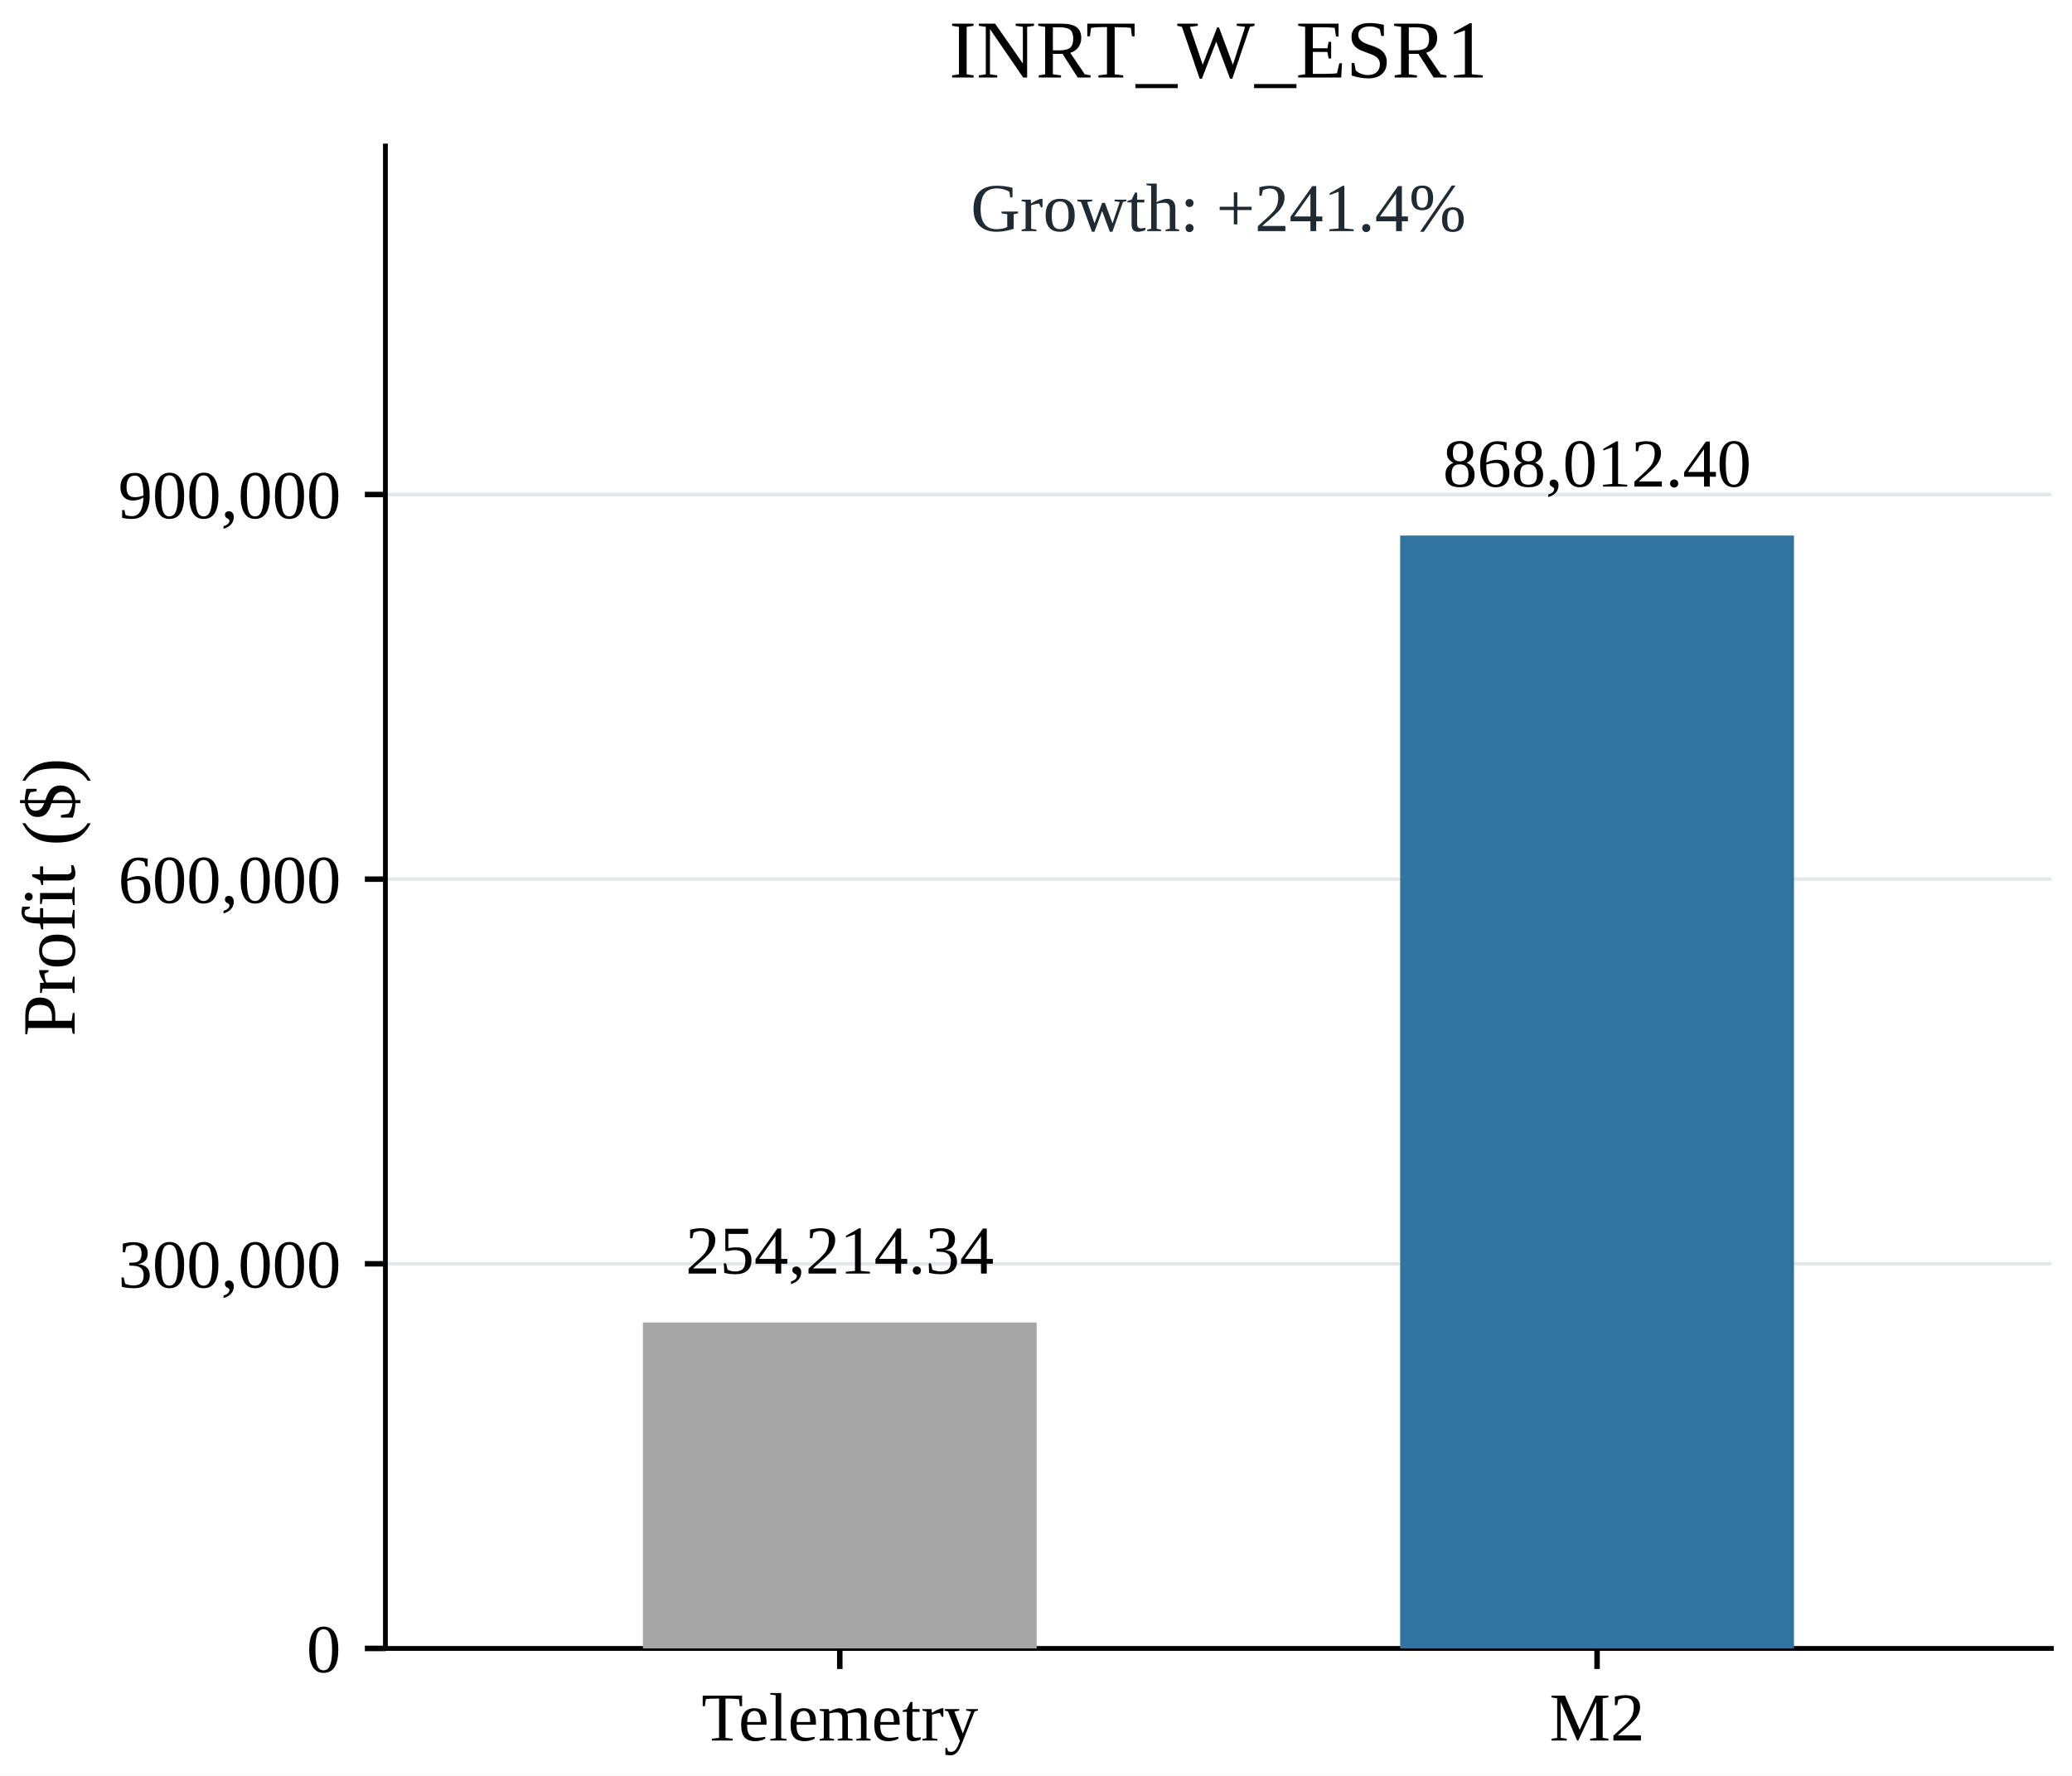
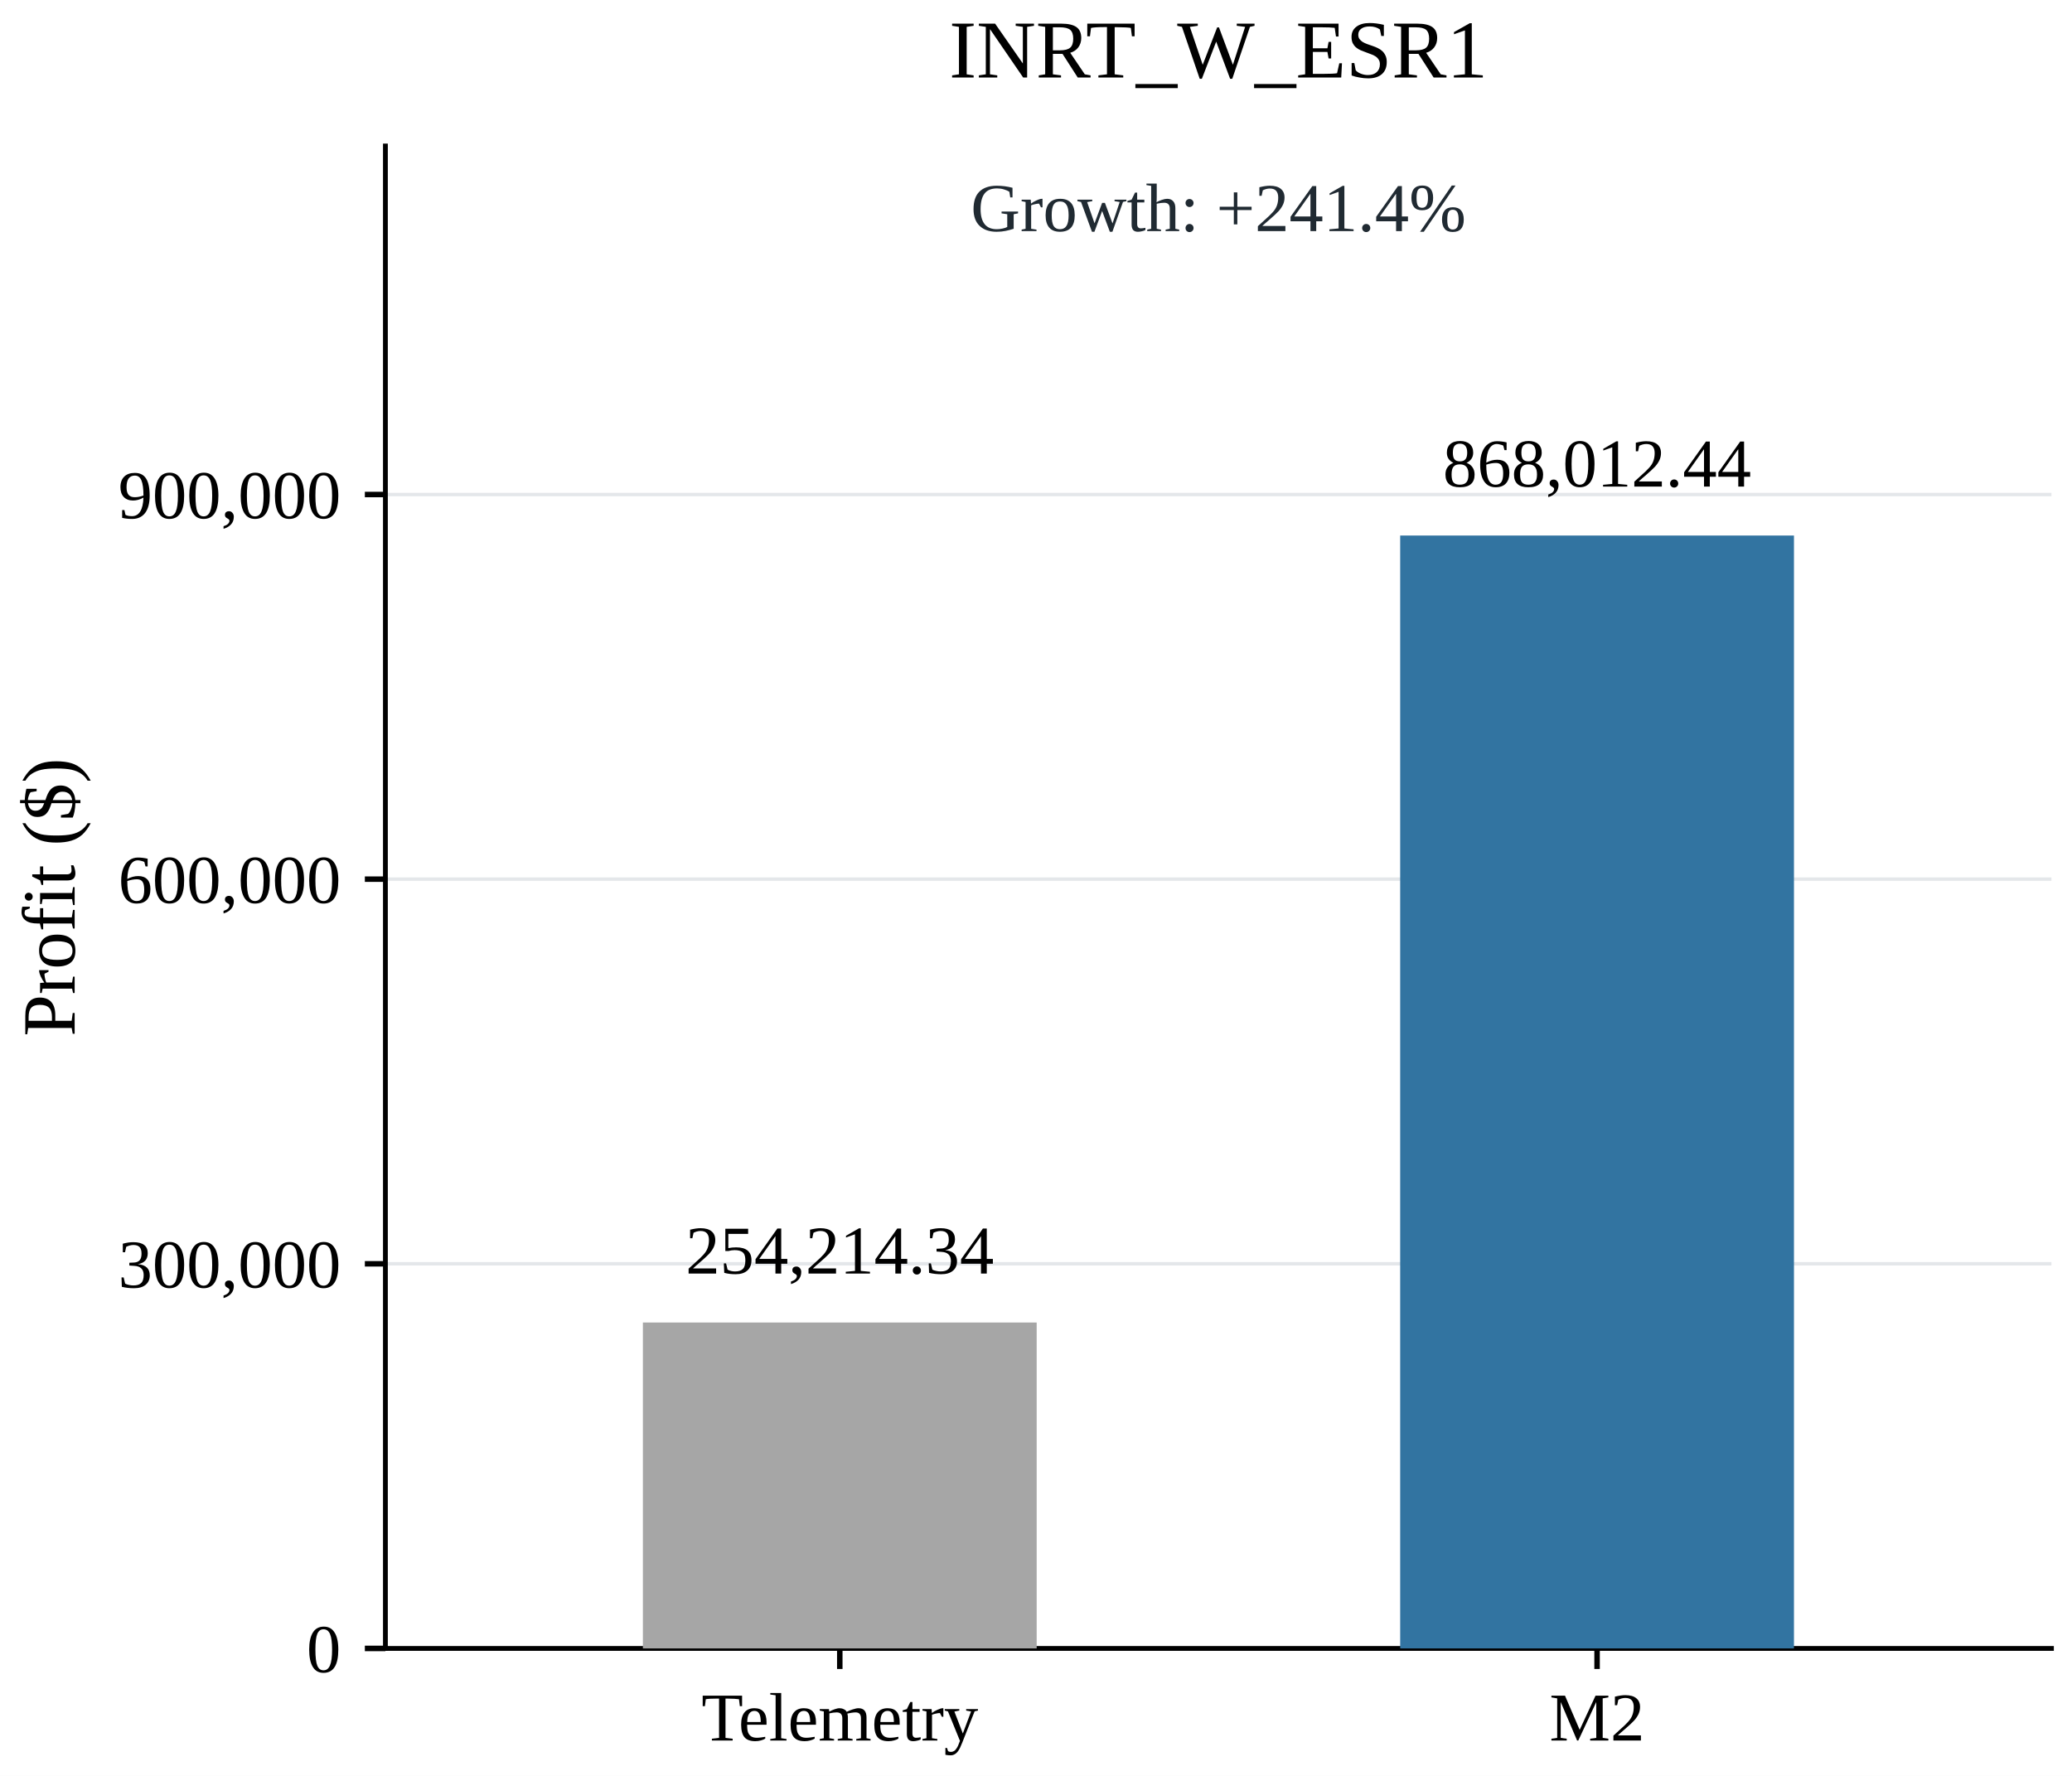
<svg xmlns="http://www.w3.org/2000/svg" xmlns:xlink="http://www.w3.org/1999/xlink" width="302.4pt" height="259.2pt" viewBox="0 0 302.4 259.2" version="1.1">
  <defs>
    <style type="text/css">*{stroke-linejoin: round; stroke-linecap: butt}</style>
  </defs>
  <g id="figure_1">
    <g id="patch_1">
      <path d="M 0 259.2  L 302.4 259.2  L 302.4 0  L 0 0  z " style="fill: #ffffff" />
    </g>
    <g id="axes_1">
      <g id="patch_2">
        <path d="M 56.249 240.598  L 299.4 240.598  L 299.4 21.31  L 56.249 21.31  z " style="fill: #ffffff" />
      </g>
      <g id="matplotlib.axis_1">
        <g id="xtick_1">
          <g id="line2d_1">
            <defs>
-               <path id="m8c36a248e3" d="M 0 0  L 0 3  " style="stroke: #000000; stroke-width: 0.8" />
+               <path id="m0c5a3fc10e" d="M 0 0  L 0 3  " style="stroke: #000000; stroke-width: 0.8" />
            </defs>
            <g>
-               <use xlink:href="#m8c36a248e3" x="122.563" y="240.598" style="stroke: #000000; stroke-width: 0.8" />
+               <use xlink:href="#m0c5a3fc10e" x="122.563" y="240.598" style="stroke: #000000; stroke-width: 0.8" />
            </g>
          </g>
          <g id="text_1">
            <text style="font: 10px 'Times New Roman'; text-anchor: middle" x="122.563" y="254.042" transform="rotate(-0 122.563 254.0419)">Telemetry</text>
          </g>
        </g>
        <g id="xtick_2">
          <g id="line2d_2">
            <g>
-               <use xlink:href="#m8c36a248e3" x="233.086" y="240.598" style="stroke: #000000; stroke-width: 0.8" />
+               <use xlink:href="#m0c5a3fc10e" x="233.086" y="240.598" style="stroke: #000000; stroke-width: 0.8" />
            </g>
          </g>
          <g id="text_2">
            <text style="font: 10px 'Times New Roman'; text-anchor: middle" x="233.086" y="254.042" transform="rotate(-0 233.086 254.0419)">M2</text>
          </g>
        </g>
      </g>
      <g id="matplotlib.axis_2">
        <g id="ytick_1">
          <g id="line2d_3">
-             <path d="M 56.249 240.598  L 299.4 240.598  " clip-path="url(#p3d07896416)" style="fill: none; stroke: #e4e7ea; stroke-width: 0.5; stroke-linecap: square" />
+             <path d="M 56.249 240.598  L 299.4 240.598  " clip-path="url(#p4a2f2d147f)" style="fill: none; stroke: #e4e7ea; stroke-width: 0.5; stroke-linecap: square" />
          </g>
          <g id="line2d_4">
            <defs>
-               <path id="mf4601a5d87" d="M 0 0  L -3 0  " style="stroke: #000000; stroke-width: 0.8" />
+               <path id="m81beb0d6c7" d="M 0 0  L -3 0  " style="stroke: #000000; stroke-width: 0.8" />
            </defs>
            <g>
-               <use xlink:href="#mf4601a5d87" x="56.249" y="240.598" style="stroke: #000000; stroke-width: 0.8" />
+               <use xlink:href="#m81beb0d6c7" x="56.249" y="240.598" style="stroke: #000000; stroke-width: 0.8" />
            </g>
          </g>
          <g id="text_3">
            <text style="font: 10px 'Times New Roman'; text-anchor: end" x="49.749" y="244.07" transform="rotate(-0 49.74915 244.0701)">0</text>
          </g>
        </g>
        <g id="ytick_2">
          <g id="line2d_5">
-             <path d="M 56.249 184.458  L 299.4 184.458  " clip-path="url(#p3d07896416)" style="fill: none; stroke: #e4e7ea; stroke-width: 0.5; stroke-linecap: square" />
+             <path d="M 56.249 184.458  L 299.4 184.458  " clip-path="url(#p4a2f2d147f)" style="fill: none; stroke: #e4e7ea; stroke-width: 0.5; stroke-linecap: square" />
          </g>
          <g id="line2d_6">
            <g>
-               <use xlink:href="#mf4601a5d87" x="56.249" y="184.458" style="stroke: #000000; stroke-width: 0.8" />
+               <use xlink:href="#m81beb0d6c7" x="56.249" y="184.458" style="stroke: #000000; stroke-width: 0.8" />
            </g>
          </g>
          <g id="text_4">
            <text style="font: 10px 'Times New Roman'; text-anchor: end" x="49.749" y="187.93" transform="rotate(-0 49.74915 187.9296)">300,000</text>
          </g>
        </g>
        <g id="ytick_3">
          <g id="line2d_7">
-             <path d="M 56.249 128.317  L 299.4 128.317  " clip-path="url(#p3d07896416)" style="fill: none; stroke: #e4e7ea; stroke-width: 0.5; stroke-linecap: square" />
+             <path d="M 56.249 128.317  L 299.4 128.317  " clip-path="url(#p4a2f2d147f)" style="fill: none; stroke: #e4e7ea; stroke-width: 0.5; stroke-linecap: square" />
          </g>
          <g id="line2d_8">
            <g>
-               <use xlink:href="#mf4601a5d87" x="56.249" y="128.317" style="stroke: #000000; stroke-width: 0.8" />
+               <use xlink:href="#m81beb0d6c7" x="56.249" y="128.317" style="stroke: #000000; stroke-width: 0.8" />
            </g>
          </g>
          <g id="text_5">
            <text style="font: 10px 'Times New Roman'; text-anchor: end" x="49.749" y="131.789" transform="rotate(-0 49.74915 131.7891)">600,000</text>
          </g>
        </g>
        <g id="ytick_4">
          <g id="line2d_9">
-             <path d="M 56.249 72.177  L 299.4 72.177  " clip-path="url(#p3d07896416)" style="fill: none; stroke: #e4e7ea; stroke-width: 0.5; stroke-linecap: square" />
+             <path d="M 56.249 72.177  L 299.4 72.177  " clip-path="url(#p4a2f2d147f)" style="fill: none; stroke: #e4e7ea; stroke-width: 0.5; stroke-linecap: square" />
          </g>
          <g id="line2d_10">
            <g>
-               <use xlink:href="#mf4601a5d87" x="56.249" y="72.177" style="stroke: #000000; stroke-width: 0.8" />
+               <use xlink:href="#m81beb0d6c7" x="56.249" y="72.177" style="stroke: #000000; stroke-width: 0.8" />
            </g>
          </g>
          <g id="text_6">
-             <text style="font: 10px 'Times New Roman'; text-anchor: end" x="49.749" y="75.649" transform="rotate(-0 49.74915 75.64855)">900,000</text>
+             <text style="font: 10px 'Times New Roman'; text-anchor: end" x="49.749" y="75.649" transform="rotate(-0 49.74915 75.64856)">900,000</text>
          </g>
        </g>
        <g id="text_7">
          <text style="font: 11px 'Times New Roman'; text-anchor: middle" x="10.896" y="130.954" transform="rotate(-90 10.89618 130.9542)">Profit ($)</text>
        </g>
      </g>
      <g id="patch_3">
        <path d="M 56.249 240.598  L 56.249 21.31  " style="fill: none; stroke: #000000; stroke-width: 0.7; stroke-linejoin: miter; stroke-linecap: square" />
      </g>
      <g id="patch_4">
        <path d="M 56.249 240.598  L 299.4 240.598  " style="fill: none; stroke: #000000; stroke-width: 0.7; stroke-linejoin: miter; stroke-linecap: square" />
      </g>
      <g id="patch_5">
-         <path d="M 93.827 240.598  L 151.299 240.598  L 151.299 193.026  L 93.827 193.026  z " clip-path="url(#p3d07896416)" style="fill: #a6a6a6" />
+         <path d="M 93.827 240.598  L 151.299 240.598  L 151.299 193.026  L 93.827 193.026  z " clip-path="url(#p4a2f2d147f)" style="fill: #a6a6a6" />
      </g>
      <g id="patch_6">
-         <path d="M 204.35 240.598  L 261.822 240.598  L 261.822 78.163  L 204.35 78.163  z " clip-path="url(#p3d07896416)" style="fill: #3274a1" />
+         <path d="M 204.35 240.598  L 261.822 240.598  L 261.822 78.163  L 204.35 78.163  z " clip-path="url(#p4a2f2d147f)" style="fill: #3274a1" />
      </g>
      <g id="text_8">
        <text style="font: 10px 'Times New Roman'; text-anchor: middle" x="122.563" y="185.887" transform="rotate(-0 122.563 185.8867)">254,214.34</text>
      </g>
      <g id="text_9">
-         <text style="font: 10px 'Times New Roman'; text-anchor: middle" x="233.086" y="71.024" transform="rotate(-0 233.086 71.02361)">868,012.40</text>
+         <text style="font: 10px 'Times New Roman'; text-anchor: middle" x="233.086" y="71.024" transform="rotate(-0 233.086 71.02361)">868,012.44</text>
      </g>
      <g id="text_10">
        <text style="fill: #202a32; font: 10px 'Times New Roman'; text-anchor: middle" x="177.824" y="33.736" transform="rotate(-0 177.8245 33.73619)">Growth: +241.4%</text>
      </g>
      <g id="text_11">
        <text style="font: 12px 'Times New Roman'; text-anchor: middle" x="177.824" y="11.31" transform="rotate(-0 177.8245 11.31024)">INRT_W_ESR1</text>
      </g>
    </g>
  </g>
  <defs>
-     <clipPath id="p3d07896416">
+     <clipPath id="p4a2f2d147f">
      <rect x="56.249" y="21.31" width="243.151" height="219.288" />
    </clipPath>
  </defs>
</svg>
